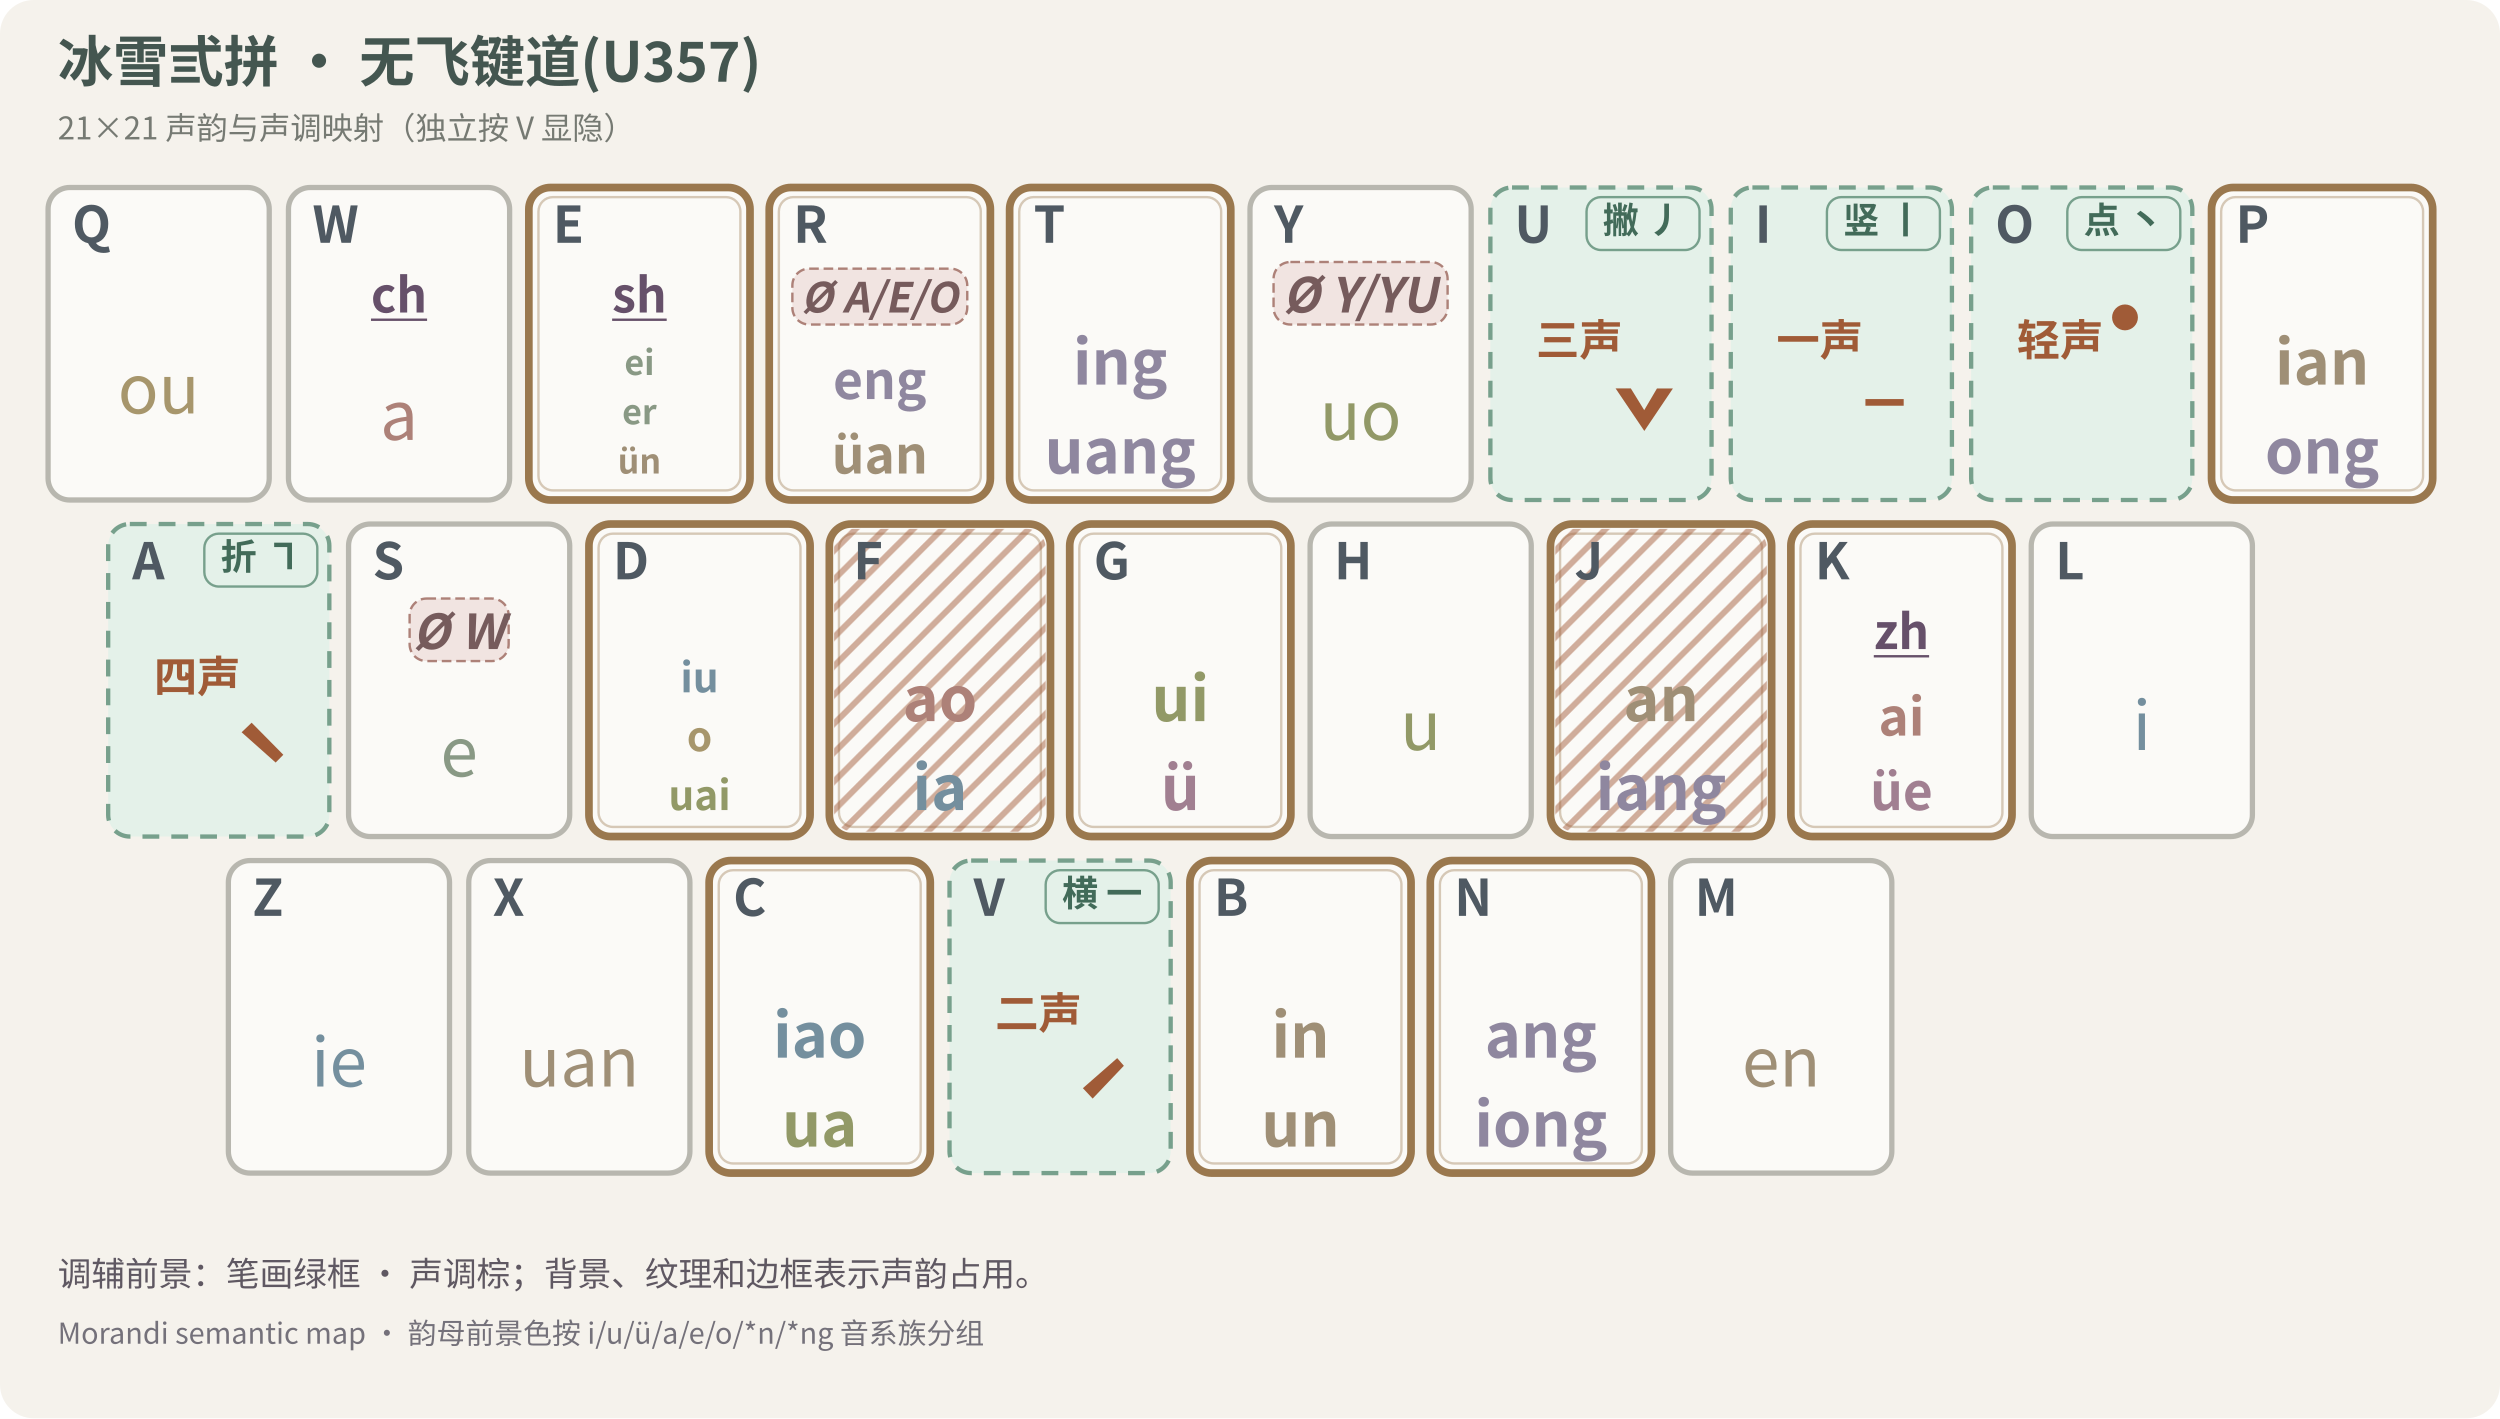
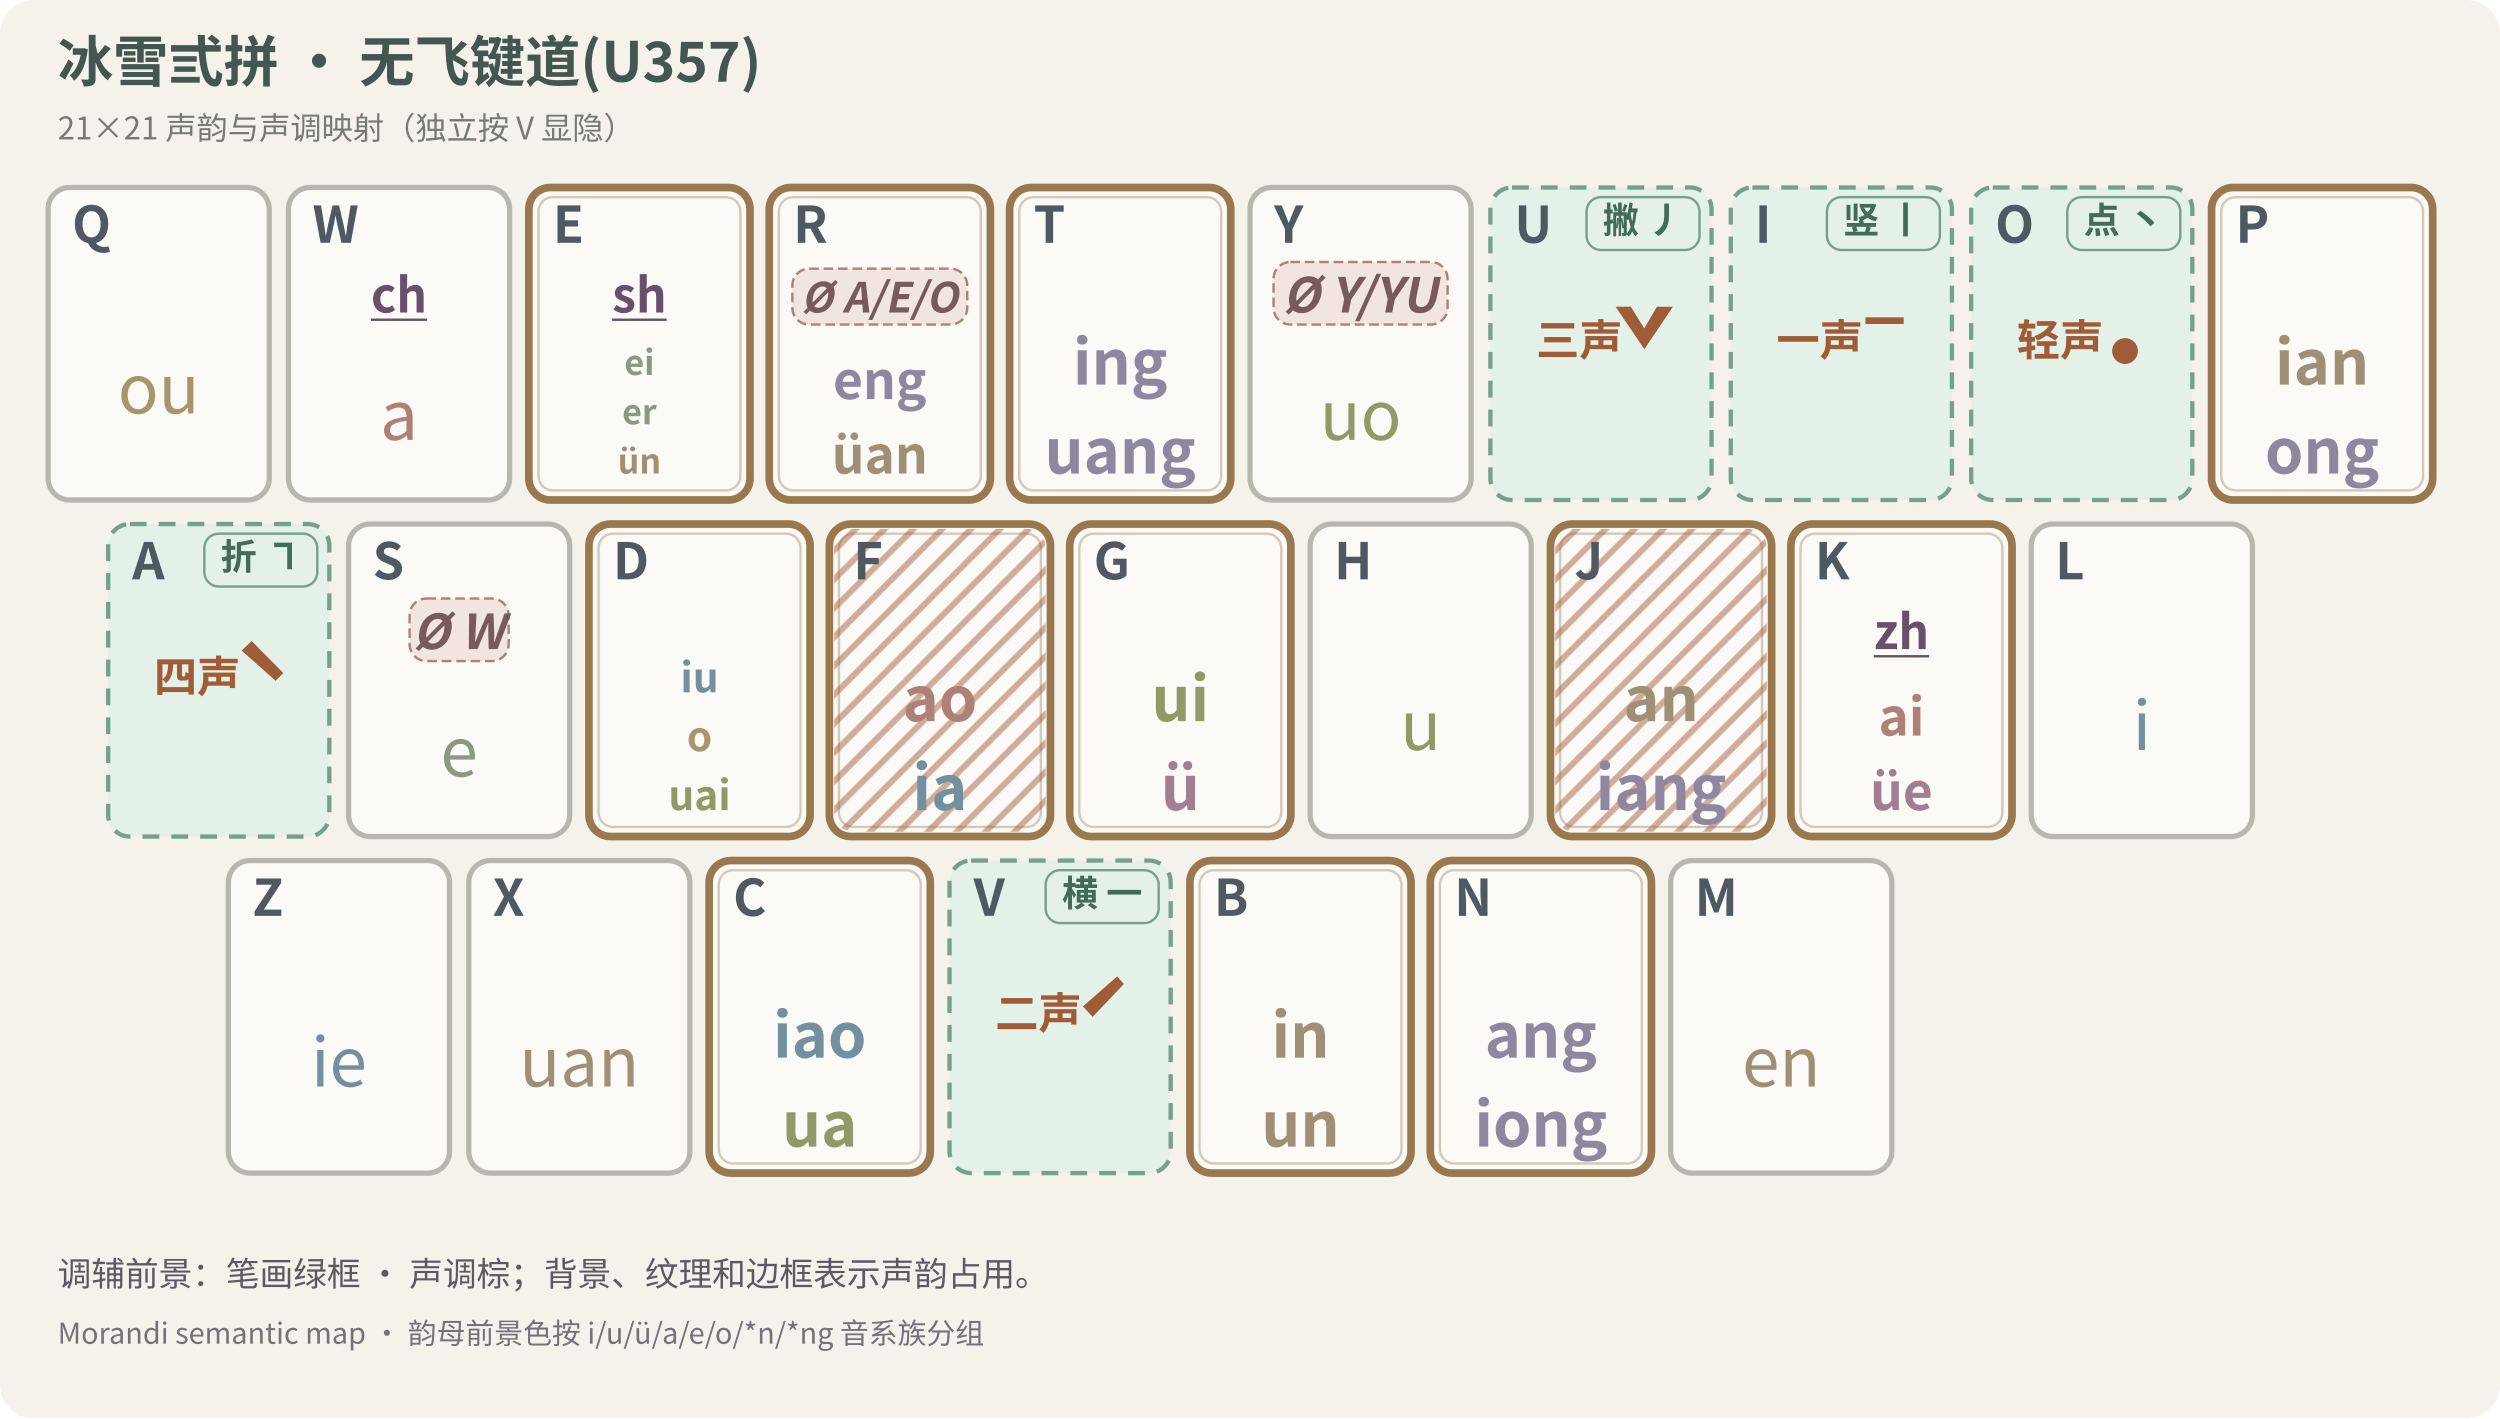
<svg xmlns="http://www.w3.org/2000/svg" class="keysvg nf4-keysvg" viewBox="0 0 1040 590" role="img" aria-labelledby="title desc">
  <defs>
    <pattern id="nf4-both" width="12" height="12" patternUnits="userSpaceOnUse">
      <rect width="12" height="12" fill="#fbfaf7" />
    </pattern>
    <pattern id="nf4-ionly" width="9" height="9" patternUnits="userSpaceOnUse">
      <rect width="9" height="9" fill="#e3eef4" />
      <path d="M2 0V9M7 0V9" stroke="#7399ad" stroke-opacity=".18" />
    </pattern>
    <pattern id="nf4-ronly" width="10" height="10" patternUnits="userSpaceOnUse">
      <rect width="10" height="10" fill="#f6ebd6" />
      <circle cx="3" cy="3" r="1.15" fill="#b39253" fill-opacity=".3" />
    </pattern>
    <pattern id="nf4-none" width="10" height="10" patternUnits="userSpaceOnUse">
      <rect width="10" height="10" fill="#eeece8" />
      <path d="M0 10L10 0" stroke="#aaa6a4" stroke-opacity=".14" />
    </pattern>
    <pattern id="nf4-multi" width="9" height="9" patternUnits="userSpaceOnUse">
      <rect width="9" height="9" fill="#f8efe2" />
      <path d="M-2 2L2-2M0 9L9 0M7 11L11 7" stroke="#9a784e" stroke-width="1.6" stroke-opacity=".27" />
    </pattern>
    <pattern id="nf4-anchor" width="12" height="12" patternUnits="userSpaceOnUse">
      <path d="M-3 3L3-3M0 12L12 0M9 15L15 9" stroke="#a05b37" stroke-width="2.5" stroke-opacity=".48" />
    </pattern>
  </defs>
  <rect width="1040" height="590" rx="14" fill="#f5f2ec" />
  <text x="24" y="34" font-family="Microsoft YaHei UI, Noto Sans CJK SC, sans-serif" font-size="23" fill="#445650" text-anchor="start" font-weight="760">冰雪弎拼 · 无飞键道(U357)</text>
  <text x="24" y="58" font-family="Microsoft YaHei UI, Noto Sans CJK SC, sans-serif" font-size="13" fill="#767a73" text-anchor="start" font-weight="500">21×21 声韵与声调映射（独立按 V 显隐）</text>
  <g data-key="Q" data-role="sound">
    <clipPath id="snow_sanpin-clip-0-0">
      <rect x="23" y="81" width="86" height="124" rx="7" />
    </clipPath>
    <rect x="20" y="78" width="92" height="130" rx="9" fill="#fbfaf7" stroke="#b8b7af" stroke-width="2.2" />
    <g clip-path="url(#snow_sanpin-clip-0-0)">
-       <text x="30" y="101" font-family="Microsoft YaHei UI, Noto Sans CJK SC, sans-serif" font-size="21" fill="#4f5962" text-anchor="start" font-weight="680" data-key-label="true">Q</text>
+       <text x="30" y="101" font-family="Microsoft YaHei UI, Noto Sans CJK SC, sans-serif" font-size="21" fill="#4f5962" text-anchor="start" font-weight="800" data-key-label="true">Q</text>
      <text x="66" y="172" font-family="Microsoft YaHei UI, Noto Sans CJK SC, sans-serif" font-size="28" fill="#a7966c" text-anchor="middle" font-weight="540" data-final="ou">ou</text>
    </g>
  </g>
  <g data-key="W" data-role="sound">
    <clipPath id="snow_sanpin-clip-0-1">
      <rect x="123" y="81" width="86" height="124" rx="7" />
    </clipPath>
    <rect x="120" y="78" width="92" height="130" rx="9" fill="#fbfaf7" stroke="#b8b7af" stroke-width="2.2" />
    <g clip-path="url(#snow_sanpin-clip-0-1)">
-       <text x="130" y="101" font-family="Microsoft YaHei UI, Noto Sans CJK SC, sans-serif" font-size="21" fill="#4f5962" text-anchor="start" font-weight="680" data-key-label="true">W</text>
+       <text x="130" y="101" font-family="Microsoft YaHei UI, Noto Sans CJK SC, sans-serif" font-size="21" fill="#4f5962" text-anchor="start" font-weight="800" data-key-label="true">W</text>
      <text x="166" y="130" text-anchor="middle" font-family="Microsoft YaHei UI, Noto Sans CJK SC, sans-serif" font-size="20" font-weight="700" text-decoration="underline" fill="#66506a">ch</text>
      <text x="166" y="183" font-family="Microsoft YaHei UI, Noto Sans CJK SC, sans-serif" font-size="28" fill="#ad8178" text-anchor="middle" font-weight="540" data-final="a">a</text>
    </g>
  </g>
  <g data-key="E" data-role="sound" data-multi="true">
    <clipPath id="snow_sanpin-clip-0-2">
      <rect x="223" y="81" width="86" height="124" rx="7" />
    </clipPath>
    <rect x="220" y="78" width="92" height="130" rx="9" fill="#fbfaf7" stroke="#9a784e" stroke-width="3.2" />
    <rect x="224" y="82" width="84" height="122" rx="6" fill="none" stroke="#9a784e" stroke-opacity=".38" />
    <g clip-path="url(#snow_sanpin-clip-0-2)">
-       <text x="230" y="101" font-family="Microsoft YaHei UI, Noto Sans CJK SC, sans-serif" font-size="21" fill="#4f5962" text-anchor="start" font-weight="680" data-key-label="true">E</text>
+       <text x="230" y="101" font-family="Microsoft YaHei UI, Noto Sans CJK SC, sans-serif" font-size="21" fill="#4f5962" text-anchor="start" font-weight="800" data-key-label="true">E</text>
      <text x="266" y="130" text-anchor="middle" font-family="Microsoft YaHei UI, Noto Sans CJK SC, sans-serif" font-size="20" font-weight="700" text-decoration="underline" fill="#66506a">sh</text>
      <text x="266" y="156" font-family="Microsoft YaHei UI, Noto Sans CJK SC, sans-serif" font-size="14.145" fill="#899985" text-anchor="middle" font-weight="650" data-final="ei">ei</text>
      <text x="266" y="176.5" font-family="Microsoft YaHei UI, Noto Sans CJK SC, sans-serif" font-size="14.145" fill="#899985" text-anchor="middle" font-weight="650" data-final="er">er</text>
      <text x="266" y="197" font-family="Microsoft YaHei UI, Noto Sans CJK SC, sans-serif" font-size="14.145" fill="#9f8f76" text-anchor="middle" font-weight="650" data-final="vn">ün</text>
    </g>
  </g>
  <g data-key="R" data-role="sound" data-multi="true">
    <clipPath id="snow_sanpin-clip-0-3">
      <rect x="323" y="81" width="86" height="124" rx="7" />
    </clipPath>
    <rect x="320" y="78" width="92" height="130" rx="9" fill="#fbfaf7" stroke="#9a784e" stroke-width="3.2" />
    <rect x="324" y="82" width="84" height="122" rx="6" fill="none" stroke="#9a784e" stroke-opacity=".38" />
    <g clip-path="url(#snow_sanpin-clip-0-3)">
-       <text x="330" y="101" font-family="Microsoft YaHei UI, Noto Sans CJK SC, sans-serif" font-size="21" fill="#4f5962" text-anchor="start" font-weight="680" data-key-label="true">R</text>
+       <text x="330" y="101" font-family="Microsoft YaHei UI, Noto Sans CJK SC, sans-serif" font-size="21" fill="#4f5962" text-anchor="start" font-weight="800" data-key-label="true">R</text>
      <rect x="329.621" y="111.759" width="72.759" height="23.241" rx="7" fill="#f1e4e1" stroke="#ad8178" stroke-dasharray="4 2" />
      <text x="366" y="130" text-anchor="middle" font-family="Microsoft YaHei UI, Noto Sans CJK SC, sans-serif" font-size="17.241" font-weight="700" font-style="italic" fill="#765b5c">Ø A/E/O</text>
      <text x="366" y="166" font-family="Microsoft YaHei UI, Noto Sans CJK SC, sans-serif" font-size="21.39" fill="#8f879f" text-anchor="middle" font-weight="650" data-final="eng">eng</text>
      <text x="366" y="197" font-family="Microsoft YaHei UI, Noto Sans CJK SC, sans-serif" font-size="21.39" fill="#9f8f76" text-anchor="middle" font-weight="650" data-final="van">üan</text>
    </g>
  </g>
  <g data-key="T" data-role="sound" data-multi="true">
    <clipPath id="snow_sanpin-clip-0-4">
      <rect x="423" y="81" width="86" height="124" rx="7" />
    </clipPath>
    <rect x="420" y="78" width="92" height="130" rx="9" fill="#fbfaf7" stroke="#9a784e" stroke-width="3.2" />
    <rect x="424" y="82" width="84" height="122" rx="6" fill="none" stroke="#9a784e" stroke-opacity=".38" />
    <g clip-path="url(#snow_sanpin-clip-0-4)">
-       <text x="430" y="101" font-family="Microsoft YaHei UI, Noto Sans CJK SC, sans-serif" font-size="21" fill="#4f5962" text-anchor="start" font-weight="680" data-key-label="true">T</text>
+       <text x="430" y="101" font-family="Microsoft YaHei UI, Noto Sans CJK SC, sans-serif" font-size="21" fill="#4f5962" text-anchor="start" font-weight="800" data-key-label="true">T</text>
      <text x="466" y="160" font-family="Microsoft YaHei UI, Noto Sans CJK SC, sans-serif" font-size="25.53" fill="#8f879f" text-anchor="middle" font-weight="650" data-final="ing">ing</text>
      <text x="466" y="197" font-family="Microsoft YaHei UI, Noto Sans CJK SC, sans-serif" font-size="25.53" fill="#8f879f" text-anchor="middle" font-weight="650" data-final="uang">uang</text>
    </g>
  </g>
  <g data-key="Y" data-role="sound">
    <clipPath id="snow_sanpin-clip-0-5">
      <rect x="523" y="81" width="86" height="124" rx="7" />
    </clipPath>
    <rect x="520" y="78" width="92" height="130" rx="9" fill="#fbfaf7" stroke="#b8b7af" stroke-width="2.2" />
    <g clip-path="url(#snow_sanpin-clip-0-5)">
-       <text x="530" y="101" font-family="Microsoft YaHei UI, Noto Sans CJK SC, sans-serif" font-size="21" fill="#4f5962" text-anchor="start" font-weight="680" data-key-label="true">Y</text>
+       <text x="530" y="101" font-family="Microsoft YaHei UI, Noto Sans CJK SC, sans-serif" font-size="21" fill="#4f5962" text-anchor="start" font-weight="800" data-key-label="true">Y</text>
      <rect x="529.8" y="109" width="72.4" height="26" rx="7" fill="#f1e4e1" stroke="#ad8178" stroke-dasharray="4 2" />
      <text x="566" y="130" text-anchor="middle" font-family="Microsoft YaHei UI, Noto Sans CJK SC, sans-serif" font-size="20" font-weight="700" font-style="italic" fill="#765b5c">Ø Y/YU</text>
      <text x="566" y="183" font-family="Microsoft YaHei UI, Noto Sans CJK SC, sans-serif" font-size="28" fill="#929967" text-anchor="middle" font-weight="540" data-final="uo">uo</text>
    </g>
  </g>
  <g data-key="U" data-role="auxiliary-only">
    <clipPath id="snow_sanpin-clip-0-6">
      <rect x="623" y="81" width="86" height="124" rx="7" />
    </clipPath>
    <rect x="620" y="78" width="92" height="130" rx="9" fill="#e4f1e9" stroke="#77a08c" stroke-width="1.8" stroke-dasharray="7 5" />
    <g clip-path="url(#snow_sanpin-clip-0-6)">
-       <text x="630" y="101" font-family="Microsoft YaHei UI, Noto Sans CJK SC, sans-serif" font-size="21" fill="#4f5962" text-anchor="start" font-weight="680" data-key-label="true">U</text>
+       <text x="630" y="101" font-family="Microsoft YaHei UI, Noto Sans CJK SC, sans-serif" font-size="21" fill="#4f5962" text-anchor="start" font-weight="800" data-key-label="true">U</text>
      <g data-aux-badge="stroke">
        <rect x="660" y="82" width="47" height="22" rx="6" fill="#e4f1e9" stroke="#77a08c" />
        <text x="683.5" y="97" font-family="Microsoft YaHei UI, Noto Sans CJK SC, sans-serif" font-size="15" fill="#426b59" text-anchor="middle" font-weight="750" data-aux-kind="stroke">撇 丿</text>
      </g>
      <text x="657" y="148" font-family="LXGW WenKai GB, LXGW WenKai, Kaiti SC, STKaiti, KaiTi, AR PL KaitiM GB, serif" font-size="18" fill="#a05b37" text-anchor="middle" font-weight="800" data-aux-kind="tone">三声</text>
-       <text x="684" y="196" font-family="Noto Sans Mono CJK SC, Noto Sans Mono, Noto Sans CJK SC, Noto Sans SC, sans-serif" font-size="42" fill="#a05b37" text-anchor="middle" font-weight="700" data-aux-mark="tone">ˇ</text>
+       <text x="684" y="162" font-family="Noto Sans Mono CJK SC, Noto Sans Mono, Noto Sans CJK SC, Noto Sans SC, sans-serif" font-size="42" fill="#a05b37" text-anchor="middle" font-weight="700" data-aux-mark="tone">ˇ</text>
    </g>
  </g>
  <g data-key="I" data-role="auxiliary-only">
    <clipPath id="snow_sanpin-clip-0-7">
      <rect x="723" y="81" width="86" height="124" rx="7" />
    </clipPath>
    <rect x="720" y="78" width="92" height="130" rx="9" fill="#e4f1e9" stroke="#77a08c" stroke-width="1.8" stroke-dasharray="7 5" />
    <g clip-path="url(#snow_sanpin-clip-0-7)">
-       <text x="730" y="101" font-family="Microsoft YaHei UI, Noto Sans CJK SC, sans-serif" font-size="21" fill="#4f5962" text-anchor="start" font-weight="680" data-key-label="true">I</text>
+       <text x="730" y="101" font-family="Microsoft YaHei UI, Noto Sans CJK SC, sans-serif" font-size="21" fill="#4f5962" text-anchor="start" font-weight="800" data-key-label="true">I</text>
      <g data-aux-badge="stroke">
        <rect x="760" y="82" width="47" height="22" rx="6" fill="#e4f1e9" stroke="#77a08c" />
        <text x="783.5" y="97" font-family="Microsoft YaHei UI, Noto Sans CJK SC, sans-serif" font-size="15" fill="#426b59" text-anchor="middle" font-weight="750" data-aux-kind="stroke">竖 丨</text>
      </g>
      <text x="757" y="148" font-family="LXGW WenKai GB, LXGW WenKai, Kaiti SC, STKaiti, KaiTi, AR PL KaitiM GB, serif" font-size="18" fill="#a05b37" text-anchor="middle" font-weight="800" data-aux-kind="tone">一声</text>
-       <text x="784" y="196" font-family="Noto Sans Mono CJK SC, Noto Sans Mono, Noto Sans CJK SC, Noto Sans SC, sans-serif" font-size="42" fill="#a05b37" text-anchor="middle" font-weight="700" data-aux-mark="tone">ˉ</text>
+       <text x="784" y="162" font-family="Noto Sans Mono CJK SC, Noto Sans Mono, Noto Sans CJK SC, Noto Sans SC, sans-serif" font-size="42" fill="#a05b37" text-anchor="middle" font-weight="700" data-aux-mark="tone">ˉ</text>
    </g>
  </g>
  <g data-key="O" data-role="auxiliary-only">
    <clipPath id="snow_sanpin-clip-0-8">
      <rect x="823" y="81" width="86" height="124" rx="7" />
    </clipPath>
    <rect x="820" y="78" width="92" height="130" rx="9" fill="#e4f1e9" stroke="#77a08c" stroke-width="1.8" stroke-dasharray="7 5" />
    <g clip-path="url(#snow_sanpin-clip-0-8)">
-       <text x="830" y="101" font-family="Microsoft YaHei UI, Noto Sans CJK SC, sans-serif" font-size="21" fill="#4f5962" text-anchor="start" font-weight="680" data-key-label="true">O</text>
+       <text x="830" y="101" font-family="Microsoft YaHei UI, Noto Sans CJK SC, sans-serif" font-size="21" fill="#4f5962" text-anchor="start" font-weight="800" data-key-label="true">O</text>
      <g data-aux-badge="stroke">
        <rect x="860" y="82" width="47" height="22" rx="6" fill="#e4f1e9" stroke="#77a08c" />
        <text x="883.5" y="97" font-family="Microsoft YaHei UI, Noto Sans CJK SC, sans-serif" font-size="15" fill="#426b59" text-anchor="middle" font-weight="750" data-aux-kind="stroke">点 丶</text>
      </g>
      <text x="857" y="148" font-family="LXGW WenKai GB, LXGW WenKai, Kaiti SC, STKaiti, KaiTi, AR PL KaitiM GB, serif" font-size="18" fill="#a05b37" text-anchor="middle" font-weight="800" data-aux-kind="tone">轻声</text>
-       <text x="884" y="148" font-family="Noto Sans Mono CJK SC, Noto Sans Mono, Noto Sans CJK SC, Noto Sans SC, sans-serif" font-size="42" fill="#a05b37" text-anchor="middle" font-weight="700" data-aux-mark="tone">·</text>
+       <text x="884" y="162" font-family="Noto Sans Mono CJK SC, Noto Sans Mono, Noto Sans CJK SC, Noto Sans SC, sans-serif" font-size="42" fill="#a05b37" text-anchor="middle" font-weight="700" data-aux-mark="tone">·</text>
    </g>
  </g>
  <g data-key="P" data-role="sound" data-multi="true">
    <clipPath id="snow_sanpin-clip-0-9">
      <rect x="923" y="81" width="86" height="124" rx="7" />
    </clipPath>
    <rect x="920" y="78" width="92" height="130" rx="9" fill="#fbfaf7" stroke="#9a784e" stroke-width="3.2" />
    <rect x="924" y="82" width="84" height="122" rx="6" fill="none" stroke="#9a784e" stroke-opacity=".38" />
    <g clip-path="url(#snow_sanpin-clip-0-9)">
-       <text x="930" y="101" font-family="Microsoft YaHei UI, Noto Sans CJK SC, sans-serif" font-size="21" fill="#4f5962" text-anchor="start" font-weight="680" data-key-label="true">P</text>
+       <text x="930" y="101" font-family="Microsoft YaHei UI, Noto Sans CJK SC, sans-serif" font-size="21" fill="#4f5962" text-anchor="start" font-weight="800" data-key-label="true">P</text>
      <text x="966" y="160" font-family="Microsoft YaHei UI, Noto Sans CJK SC, sans-serif" font-size="25.53" fill="#9f8f76" text-anchor="middle" font-weight="650" data-final="ian">ian</text>
      <text x="966" y="197" font-family="Microsoft YaHei UI, Noto Sans CJK SC, sans-serif" font-size="25.53" fill="#8f879f" text-anchor="middle" font-weight="650" data-final="ong">ong</text>
    </g>
  </g>
  <g data-key="A" data-role="auxiliary-only">
    <clipPath id="snow_sanpin-clip-1-0">
      <rect x="48" y="221" width="86" height="124" rx="7" />
    </clipPath>
    <rect x="45" y="218" width="92" height="130" rx="9" fill="#e4f1e9" stroke="#77a08c" stroke-width="1.8" stroke-dasharray="7 5" />
    <g clip-path="url(#snow_sanpin-clip-1-0)">
-       <text x="55" y="241" font-family="Microsoft YaHei UI, Noto Sans CJK SC, sans-serif" font-size="21" fill="#4f5962" text-anchor="start" font-weight="680" data-key-label="true">A</text>
+       <text x="55" y="241" font-family="Microsoft YaHei UI, Noto Sans CJK SC, sans-serif" font-size="21" fill="#4f5962" text-anchor="start" font-weight="800" data-key-label="true">A</text>
      <g data-aux-badge="stroke">
        <rect x="85" y="222" width="47" height="22" rx="6" fill="#e4f1e9" stroke="#77a08c" />
        <text x="108.5" y="237" font-family="Microsoft YaHei UI, Noto Sans CJK SC, sans-serif" font-size="15" fill="#426b59" text-anchor="middle" font-weight="750" data-aux-kind="stroke">折 ㇕</text>
      </g>
      <text x="82" y="288" font-family="LXGW WenKai GB, LXGW WenKai, Kaiti SC, STKaiti, KaiTi, AR PL KaitiM GB, serif" font-size="18" fill="#a05b37" text-anchor="middle" font-weight="800" data-aux-kind="tone">四声</text>
-       <text x="109" y="336" font-family="Noto Sans Mono CJK SC, Noto Sans Mono, Noto Sans CJK SC, Noto Sans SC, sans-serif" font-size="42" fill="#a05b37" text-anchor="middle" font-weight="700" data-aux-mark="tone">ˋ</text>
+       <text x="109" y="302" font-family="Noto Sans Mono CJK SC, Noto Sans Mono, Noto Sans CJK SC, Noto Sans SC, sans-serif" font-size="42" fill="#a05b37" text-anchor="middle" font-weight="700" data-aux-mark="tone">ˋ</text>
    </g>
  </g>
  <g data-key="S" data-role="sound">
    <clipPath id="snow_sanpin-clip-1-1">
      <rect x="148" y="221" width="86" height="124" rx="7" />
    </clipPath>
    <rect x="145" y="218" width="92" height="130" rx="9" fill="#fbfaf7" stroke="#b8b7af" stroke-width="2.2" />
    <g clip-path="url(#snow_sanpin-clip-1-1)">
-       <text x="155" y="241" font-family="Microsoft YaHei UI, Noto Sans CJK SC, sans-serif" font-size="21" fill="#4f5962" text-anchor="start" font-weight="680" data-key-label="true">S</text>
+       <text x="155" y="241" font-family="Microsoft YaHei UI, Noto Sans CJK SC, sans-serif" font-size="21" fill="#4f5962" text-anchor="start" font-weight="800" data-key-label="true">S</text>
      <rect x="170.4" y="249" width="41.2" height="26" rx="7" fill="#f1e4e1" stroke="#ad8178" stroke-dasharray="4 2" />
      <text x="191" y="270" text-anchor="middle" font-family="Microsoft YaHei UI, Noto Sans CJK SC, sans-serif" font-size="20" font-weight="700" font-style="italic" fill="#765b5c">Ø W</text>
      <text x="191" y="323" font-family="Microsoft YaHei UI, Noto Sans CJK SC, sans-serif" font-size="28" fill="#899985" text-anchor="middle" font-weight="540" data-final="e">e</text>
    </g>
  </g>
  <g data-key="D" data-role="sound" data-multi="true">
    <clipPath id="snow_sanpin-clip-1-2">
      <rect x="248" y="221" width="86" height="124" rx="7" />
    </clipPath>
    <rect x="245" y="218" width="92" height="130" rx="9" fill="#fbfaf7" stroke="#9a784e" stroke-width="3.2" />
    <rect x="249" y="222" width="84" height="122" rx="6" fill="none" stroke="#9a784e" stroke-opacity=".38" />
    <g clip-path="url(#snow_sanpin-clip-1-2)">
-       <text x="255" y="241" font-family="Microsoft YaHei UI, Noto Sans CJK SC, sans-serif" font-size="21" fill="#4f5962" text-anchor="start" font-weight="680" data-key-label="true">D</text>
+       <text x="255" y="241" font-family="Microsoft YaHei UI, Noto Sans CJK SC, sans-serif" font-size="21" fill="#4f5962" text-anchor="start" font-weight="800" data-key-label="true">D</text>
      <text x="291" y="288" font-family="Microsoft YaHei UI, Noto Sans CJK SC, sans-serif" font-size="16.905" fill="#748f9e" text-anchor="middle" font-weight="650" data-final="iu">iu</text>
      <text x="291" y="312.5" font-family="Microsoft YaHei UI, Noto Sans CJK SC, sans-serif" font-size="16.905" fill="#a7966c" text-anchor="middle" font-weight="650" data-final="o">o</text>
      <text x="291" y="337" font-family="Microsoft YaHei UI, Noto Sans CJK SC, sans-serif" font-size="16.905" fill="#929967" text-anchor="middle" font-weight="650" data-final="uai">uai</text>
    </g>
  </g>
  <g data-key="F" data-role="sound" data-multi="true">
    <clipPath id="snow_sanpin-clip-1-3">
      <rect x="348" y="221" width="86" height="124" rx="7" />
    </clipPath>
    <rect x="345" y="218" width="92" height="130" rx="9" fill="#fbfaf7" stroke="#9a784e" stroke-width="3.2" />
    <rect x="349" y="222" width="84" height="122" rx="6" fill="none" stroke="#9a784e" stroke-opacity=".38" />
    <rect x="347" y="220" width="88" height="126" rx="8" fill="url(#nf4-anchor)" pointer-events="none" />
    <g clip-path="url(#snow_sanpin-clip-1-3)">
-       <text x="355" y="241" font-family="Microsoft YaHei UI, Noto Sans CJK SC, sans-serif" font-size="21" fill="#4f5962" text-anchor="start" font-weight="680" data-key-label="true">F</text>
+       <text x="355" y="241" font-family="Microsoft YaHei UI, Noto Sans CJK SC, sans-serif" font-size="21" fill="#4f5962" text-anchor="start" font-weight="800" data-key-label="true">F</text>
      <text x="391" y="300" font-family="Microsoft YaHei UI, Noto Sans CJK SC, sans-serif" font-size="25.53" fill="#ad8178" text-anchor="middle" font-weight="650" data-final="ao">ao</text>
      <text x="391" y="337" font-family="Microsoft YaHei UI, Noto Sans CJK SC, sans-serif" font-size="25.53" fill="#748f9e" text-anchor="middle" font-weight="650" data-final="ia">ia</text>
    </g>
  </g>
  <g data-key="G" data-role="sound" data-multi="true">
    <clipPath id="snow_sanpin-clip-1-4">
      <rect x="448" y="221" width="86" height="124" rx="7" />
    </clipPath>
    <rect x="445" y="218" width="92" height="130" rx="9" fill="#fbfaf7" stroke="#9a784e" stroke-width="3.2" />
    <rect x="449" y="222" width="84" height="122" rx="6" fill="none" stroke="#9a784e" stroke-opacity=".38" />
    <g clip-path="url(#snow_sanpin-clip-1-4)">
-       <text x="455" y="241" font-family="Microsoft YaHei UI, Noto Sans CJK SC, sans-serif" font-size="21" fill="#4f5962" text-anchor="start" font-weight="680" data-key-label="true">G</text>
+       <text x="455" y="241" font-family="Microsoft YaHei UI, Noto Sans CJK SC, sans-serif" font-size="21" fill="#4f5962" text-anchor="start" font-weight="800" data-key-label="true">G</text>
      <text x="491" y="300" font-family="Microsoft YaHei UI, Noto Sans CJK SC, sans-serif" font-size="25.53" fill="#929967" text-anchor="middle" font-weight="650" data-final="ui">ui</text>
      <text x="491" y="337" font-family="Microsoft YaHei UI, Noto Sans CJK SC, sans-serif" font-size="25.53" fill="#a17f91" text-anchor="middle" font-weight="650" data-final="v">ü</text>
    </g>
  </g>
  <g data-key="H" data-role="sound">
    <clipPath id="snow_sanpin-clip-1-5">
      <rect x="548" y="221" width="86" height="124" rx="7" />
    </clipPath>
    <rect x="545" y="218" width="92" height="130" rx="9" fill="#fbfaf7" stroke="#b8b7af" stroke-width="2.2" />
    <g clip-path="url(#snow_sanpin-clip-1-5)">
-       <text x="555" y="241" font-family="Microsoft YaHei UI, Noto Sans CJK SC, sans-serif" font-size="21" fill="#4f5962" text-anchor="start" font-weight="680" data-key-label="true">H</text>
+       <text x="555" y="241" font-family="Microsoft YaHei UI, Noto Sans CJK SC, sans-serif" font-size="21" fill="#4f5962" text-anchor="start" font-weight="800" data-key-label="true">H</text>
      <text x="591" y="312" font-family="Microsoft YaHei UI, Noto Sans CJK SC, sans-serif" font-size="28" fill="#929967" text-anchor="middle" font-weight="540" data-final="u">u</text>
    </g>
  </g>
  <g data-key="J" data-role="sound" data-multi="true">
    <clipPath id="snow_sanpin-clip-1-6">
      <rect x="648" y="221" width="86" height="124" rx="7" />
    </clipPath>
    <rect x="645" y="218" width="92" height="130" rx="9" fill="#fbfaf7" stroke="#9a784e" stroke-width="3.2" />
    <rect x="649" y="222" width="84" height="122" rx="6" fill="none" stroke="#9a784e" stroke-opacity=".38" />
    <rect x="647" y="220" width="88" height="126" rx="8" fill="url(#nf4-anchor)" pointer-events="none" />
    <g clip-path="url(#snow_sanpin-clip-1-6)">
-       <text x="655" y="241" font-family="Microsoft YaHei UI, Noto Sans CJK SC, sans-serif" font-size="21" fill="#4f5962" text-anchor="start" font-weight="680" data-key-label="true">J</text>
+       <text x="655" y="241" font-family="Microsoft YaHei UI, Noto Sans CJK SC, sans-serif" font-size="21" fill="#4f5962" text-anchor="start" font-weight="800" data-key-label="true">J</text>
      <text x="691" y="300" font-family="Microsoft YaHei UI, Noto Sans CJK SC, sans-serif" font-size="25.53" fill="#9f8f76" text-anchor="middle" font-weight="650" data-final="an">an</text>
      <text x="691" y="337" font-family="Microsoft YaHei UI, Noto Sans CJK SC, sans-serif" font-size="25.53" fill="#8f879f" text-anchor="middle" font-weight="650" data-final="iang">iang</text>
    </g>
  </g>
  <g data-key="K" data-role="sound" data-multi="true">
    <clipPath id="snow_sanpin-clip-1-7">
      <rect x="748" y="221" width="86" height="124" rx="7" />
    </clipPath>
    <rect x="745" y="218" width="92" height="130" rx="9" fill="#fbfaf7" stroke="#9a784e" stroke-width="3.2" />
    <rect x="749" y="222" width="84" height="122" rx="6" fill="none" stroke="#9a784e" stroke-opacity=".38" />
    <g clip-path="url(#snow_sanpin-clip-1-7)">
-       <text x="755" y="241" font-family="Microsoft YaHei UI, Noto Sans CJK SC, sans-serif" font-size="21" fill="#4f5962" text-anchor="start" font-weight="680" data-key-label="true">K</text>
+       <text x="755" y="241" font-family="Microsoft YaHei UI, Noto Sans CJK SC, sans-serif" font-size="21" fill="#4f5962" text-anchor="start" font-weight="800" data-key-label="true">K</text>
      <text x="791" y="270" text-anchor="middle" font-family="Microsoft YaHei UI, Noto Sans CJK SC, sans-serif" font-size="20" font-weight="700" text-decoration="underline" fill="#66506a">zh</text>
      <text x="791" y="306" font-family="Microsoft YaHei UI, Noto Sans CJK SC, sans-serif" font-size="21.39" fill="#ad8178" text-anchor="middle" font-weight="650" data-final="ai">ai</text>
      <text x="791" y="337" font-family="Microsoft YaHei UI, Noto Sans CJK SC, sans-serif" font-size="21.39" fill="#a17f91" text-anchor="middle" font-weight="650" data-final="ve">üe</text>
    </g>
  </g>
  <g data-key="L" data-role="sound">
    <clipPath id="snow_sanpin-clip-1-8">
      <rect x="848" y="221" width="86" height="124" rx="7" />
    </clipPath>
    <rect x="845" y="218" width="92" height="130" rx="9" fill="#fbfaf7" stroke="#b8b7af" stroke-width="2.2" />
    <g clip-path="url(#snow_sanpin-clip-1-8)">
-       <text x="855" y="241" font-family="Microsoft YaHei UI, Noto Sans CJK SC, sans-serif" font-size="21" fill="#4f5962" text-anchor="start" font-weight="680" data-key-label="true">L</text>
+       <text x="855" y="241" font-family="Microsoft YaHei UI, Noto Sans CJK SC, sans-serif" font-size="21" fill="#4f5962" text-anchor="start" font-weight="800" data-key-label="true">L</text>
      <text x="891" y="312" font-family="Microsoft YaHei UI, Noto Sans CJK SC, sans-serif" font-size="28" fill="#748f9e" text-anchor="middle" font-weight="540" data-final="i">i</text>
    </g>
  </g>
  <g data-key="Z" data-role="sound">
    <clipPath id="snow_sanpin-clip-2-0">
      <rect x="98" y="361" width="86" height="124" rx="7" />
    </clipPath>
    <rect x="95" y="358" width="92" height="130" rx="9" fill="#fbfaf7" stroke="#b8b7af" stroke-width="2.2" />
    <g clip-path="url(#snow_sanpin-clip-2-0)">
-       <text x="105" y="381" font-family="Microsoft YaHei UI, Noto Sans CJK SC, sans-serif" font-size="21" fill="#4f5962" text-anchor="start" font-weight="680" data-key-label="true">Z</text>
+       <text x="105" y="381" font-family="Microsoft YaHei UI, Noto Sans CJK SC, sans-serif" font-size="21" fill="#4f5962" text-anchor="start" font-weight="800" data-key-label="true">Z</text>
      <text x="141" y="452" font-family="Microsoft YaHei UI, Noto Sans CJK SC, sans-serif" font-size="28" fill="#748f9e" text-anchor="middle" font-weight="540" data-final="ie">ie</text>
    </g>
  </g>
  <g data-key="X" data-role="sound">
    <clipPath id="snow_sanpin-clip-2-1">
      <rect x="198" y="361" width="86" height="124" rx="7" />
    </clipPath>
    <rect x="195" y="358" width="92" height="130" rx="9" fill="#fbfaf7" stroke="#b8b7af" stroke-width="2.2" />
    <g clip-path="url(#snow_sanpin-clip-2-1)">
-       <text x="205" y="381" font-family="Microsoft YaHei UI, Noto Sans CJK SC, sans-serif" font-size="21" fill="#4f5962" text-anchor="start" font-weight="680" data-key-label="true">X</text>
+       <text x="205" y="381" font-family="Microsoft YaHei UI, Noto Sans CJK SC, sans-serif" font-size="21" fill="#4f5962" text-anchor="start" font-weight="800" data-key-label="true">X</text>
      <text x="241" y="452" font-family="Microsoft YaHei UI, Noto Sans CJK SC, sans-serif" font-size="28" fill="#9f8f76" text-anchor="middle" font-weight="540" data-final="uan">uan</text>
    </g>
  </g>
  <g data-key="C" data-role="sound" data-multi="true">
    <clipPath id="snow_sanpin-clip-2-2">
      <rect x="298" y="361" width="86" height="124" rx="7" />
    </clipPath>
    <rect x="295" y="358" width="92" height="130" rx="9" fill="#fbfaf7" stroke="#9a784e" stroke-width="3.2" />
    <rect x="299" y="362" width="84" height="122" rx="6" fill="none" stroke="#9a784e" stroke-opacity=".38" />
    <g clip-path="url(#snow_sanpin-clip-2-2)">
-       <text x="305" y="381" font-family="Microsoft YaHei UI, Noto Sans CJK SC, sans-serif" font-size="21" fill="#4f5962" text-anchor="start" font-weight="680" data-key-label="true">C</text>
+       <text x="305" y="381" font-family="Microsoft YaHei UI, Noto Sans CJK SC, sans-serif" font-size="21" fill="#4f5962" text-anchor="start" font-weight="800" data-key-label="true">C</text>
      <text x="341" y="440" font-family="Microsoft YaHei UI, Noto Sans CJK SC, sans-serif" font-size="25.53" fill="#748f9e" text-anchor="middle" font-weight="650" data-final="iao">iao</text>
      <text x="341" y="477" font-family="Microsoft YaHei UI, Noto Sans CJK SC, sans-serif" font-size="25.53" fill="#929967" text-anchor="middle" font-weight="650" data-final="ua">ua</text>
    </g>
  </g>
  <g data-key="V" data-role="auxiliary-only">
    <clipPath id="snow_sanpin-clip-2-3">
      <rect x="398" y="361" width="86" height="124" rx="7" />
    </clipPath>
    <rect x="395" y="358" width="92" height="130" rx="9" fill="#e4f1e9" stroke="#77a08c" stroke-width="1.8" stroke-dasharray="7 5" />
    <g clip-path="url(#snow_sanpin-clip-2-3)">
-       <text x="405" y="381" font-family="Microsoft YaHei UI, Noto Sans CJK SC, sans-serif" font-size="21" fill="#4f5962" text-anchor="start" font-weight="680" data-key-label="true">V</text>
+       <text x="405" y="381" font-family="Microsoft YaHei UI, Noto Sans CJK SC, sans-serif" font-size="21" fill="#4f5962" text-anchor="start" font-weight="800" data-key-label="true">V</text>
      <g data-aux-badge="stroke">
        <rect x="435" y="362" width="47" height="22" rx="6" fill="#e4f1e9" stroke="#77a08c" />
        <text x="458.5" y="377" font-family="Microsoft YaHei UI, Noto Sans CJK SC, sans-serif" font-size="15" fill="#426b59" text-anchor="middle" font-weight="750" data-aux-kind="stroke">横 一</text>
      </g>
      <text x="432" y="428" font-family="LXGW WenKai GB, LXGW WenKai, Kaiti SC, STKaiti, KaiTi, AR PL KaitiM GB, serif" font-size="18" fill="#a05b37" text-anchor="middle" font-weight="800" data-aux-kind="tone">二声</text>
-       <text x="459" y="476" font-family="Noto Sans Mono CJK SC, Noto Sans Mono, Noto Sans CJK SC, Noto Sans SC, sans-serif" font-size="42" fill="#a05b37" text-anchor="middle" font-weight="700" data-aux-mark="tone">ˊ</text>
+       <text x="459" y="442" font-family="Noto Sans Mono CJK SC, Noto Sans Mono, Noto Sans CJK SC, Noto Sans SC, sans-serif" font-size="42" fill="#a05b37" text-anchor="middle" font-weight="700" data-aux-mark="tone">ˊ</text>
    </g>
  </g>
  <g data-key="B" data-role="sound" data-multi="true">
    <clipPath id="snow_sanpin-clip-2-4">
      <rect x="498" y="361" width="86" height="124" rx="7" />
    </clipPath>
    <rect x="495" y="358" width="92" height="130" rx="9" fill="#fbfaf7" stroke="#9a784e" stroke-width="3.2" />
    <rect x="499" y="362" width="84" height="122" rx="6" fill="none" stroke="#9a784e" stroke-opacity=".38" />
    <g clip-path="url(#snow_sanpin-clip-2-4)">
-       <text x="505" y="381" font-family="Microsoft YaHei UI, Noto Sans CJK SC, sans-serif" font-size="21" fill="#4f5962" text-anchor="start" font-weight="680" data-key-label="true">B</text>
+       <text x="505" y="381" font-family="Microsoft YaHei UI, Noto Sans CJK SC, sans-serif" font-size="21" fill="#4f5962" text-anchor="start" font-weight="800" data-key-label="true">B</text>
      <text x="541" y="440" font-family="Microsoft YaHei UI, Noto Sans CJK SC, sans-serif" font-size="25.53" fill="#9f8f76" text-anchor="middle" font-weight="650" data-final="in">in</text>
      <text x="541" y="477" font-family="Microsoft YaHei UI, Noto Sans CJK SC, sans-serif" font-size="25.53" fill="#9f8f76" text-anchor="middle" font-weight="650" data-final="un">un</text>
    </g>
  </g>
  <g data-key="N" data-role="sound" data-multi="true">
    <clipPath id="snow_sanpin-clip-2-5">
      <rect x="598" y="361" width="86" height="124" rx="7" />
    </clipPath>
    <rect x="595" y="358" width="92" height="130" rx="9" fill="#fbfaf7" stroke="#9a784e" stroke-width="3.2" />
    <rect x="599" y="362" width="84" height="122" rx="6" fill="none" stroke="#9a784e" stroke-opacity=".38" />
    <g clip-path="url(#snow_sanpin-clip-2-5)">
-       <text x="605" y="381" font-family="Microsoft YaHei UI, Noto Sans CJK SC, sans-serif" font-size="21" fill="#4f5962" text-anchor="start" font-weight="680" data-key-label="true">N</text>
+       <text x="605" y="381" font-family="Microsoft YaHei UI, Noto Sans CJK SC, sans-serif" font-size="21" fill="#4f5962" text-anchor="start" font-weight="800" data-key-label="true">N</text>
      <text x="641" y="440" font-family="Microsoft YaHei UI, Noto Sans CJK SC, sans-serif" font-size="25.53" fill="#8f879f" text-anchor="middle" font-weight="650" data-final="ang">ang</text>
      <text x="641" y="477" font-family="Microsoft YaHei UI, Noto Sans CJK SC, sans-serif" font-size="25.53" fill="#8f879f" text-anchor="middle" font-weight="650" data-final="iong">iong</text>
    </g>
  </g>
  <g data-key="M" data-role="sound">
    <clipPath id="snow_sanpin-clip-2-6">
      <rect x="698" y="361" width="86" height="124" rx="7" />
    </clipPath>
    <rect x="695" y="358" width="92" height="130" rx="9" fill="#fbfaf7" stroke="#b8b7af" stroke-width="2.2" />
    <g clip-path="url(#snow_sanpin-clip-2-6)">
-       <text x="705" y="381" font-family="Microsoft YaHei UI, Noto Sans CJK SC, sans-serif" font-size="21" fill="#4f5962" text-anchor="start" font-weight="680" data-key-label="true">M</text>
+       <text x="705" y="381" font-family="Microsoft YaHei UI, Noto Sans CJK SC, sans-serif" font-size="21" fill="#4f5962" text-anchor="start" font-weight="800" data-key-label="true">M</text>
      <text x="741" y="452" font-family="Microsoft YaHei UI, Noto Sans CJK SC, sans-serif" font-size="28" fill="#9f8f76" text-anchor="middle" font-weight="540" data-final="en">en</text>
    </g>
  </g>
  <text x="24" y="535" font-family="Microsoft YaHei UI, Noto Sans CJK SC, sans-serif" font-size="14" fill="#5f5862" text-anchor="start" font-weight="500">调辅前景：笔画绿框 · 声调棕；背景、纹理和边框表示声韵占用。</text>
  <text x="24" y="559" font-family="Microsoft YaHei UI, Noto Sans CJK SC, sans-serif" font-size="12" fill="#74717a" text-anchor="start" font-weight="500">Morandi semantic map · 韵母前景色按 i/u/ü/a/e/o/*n/*ng 音系族分组</text>
</svg>
